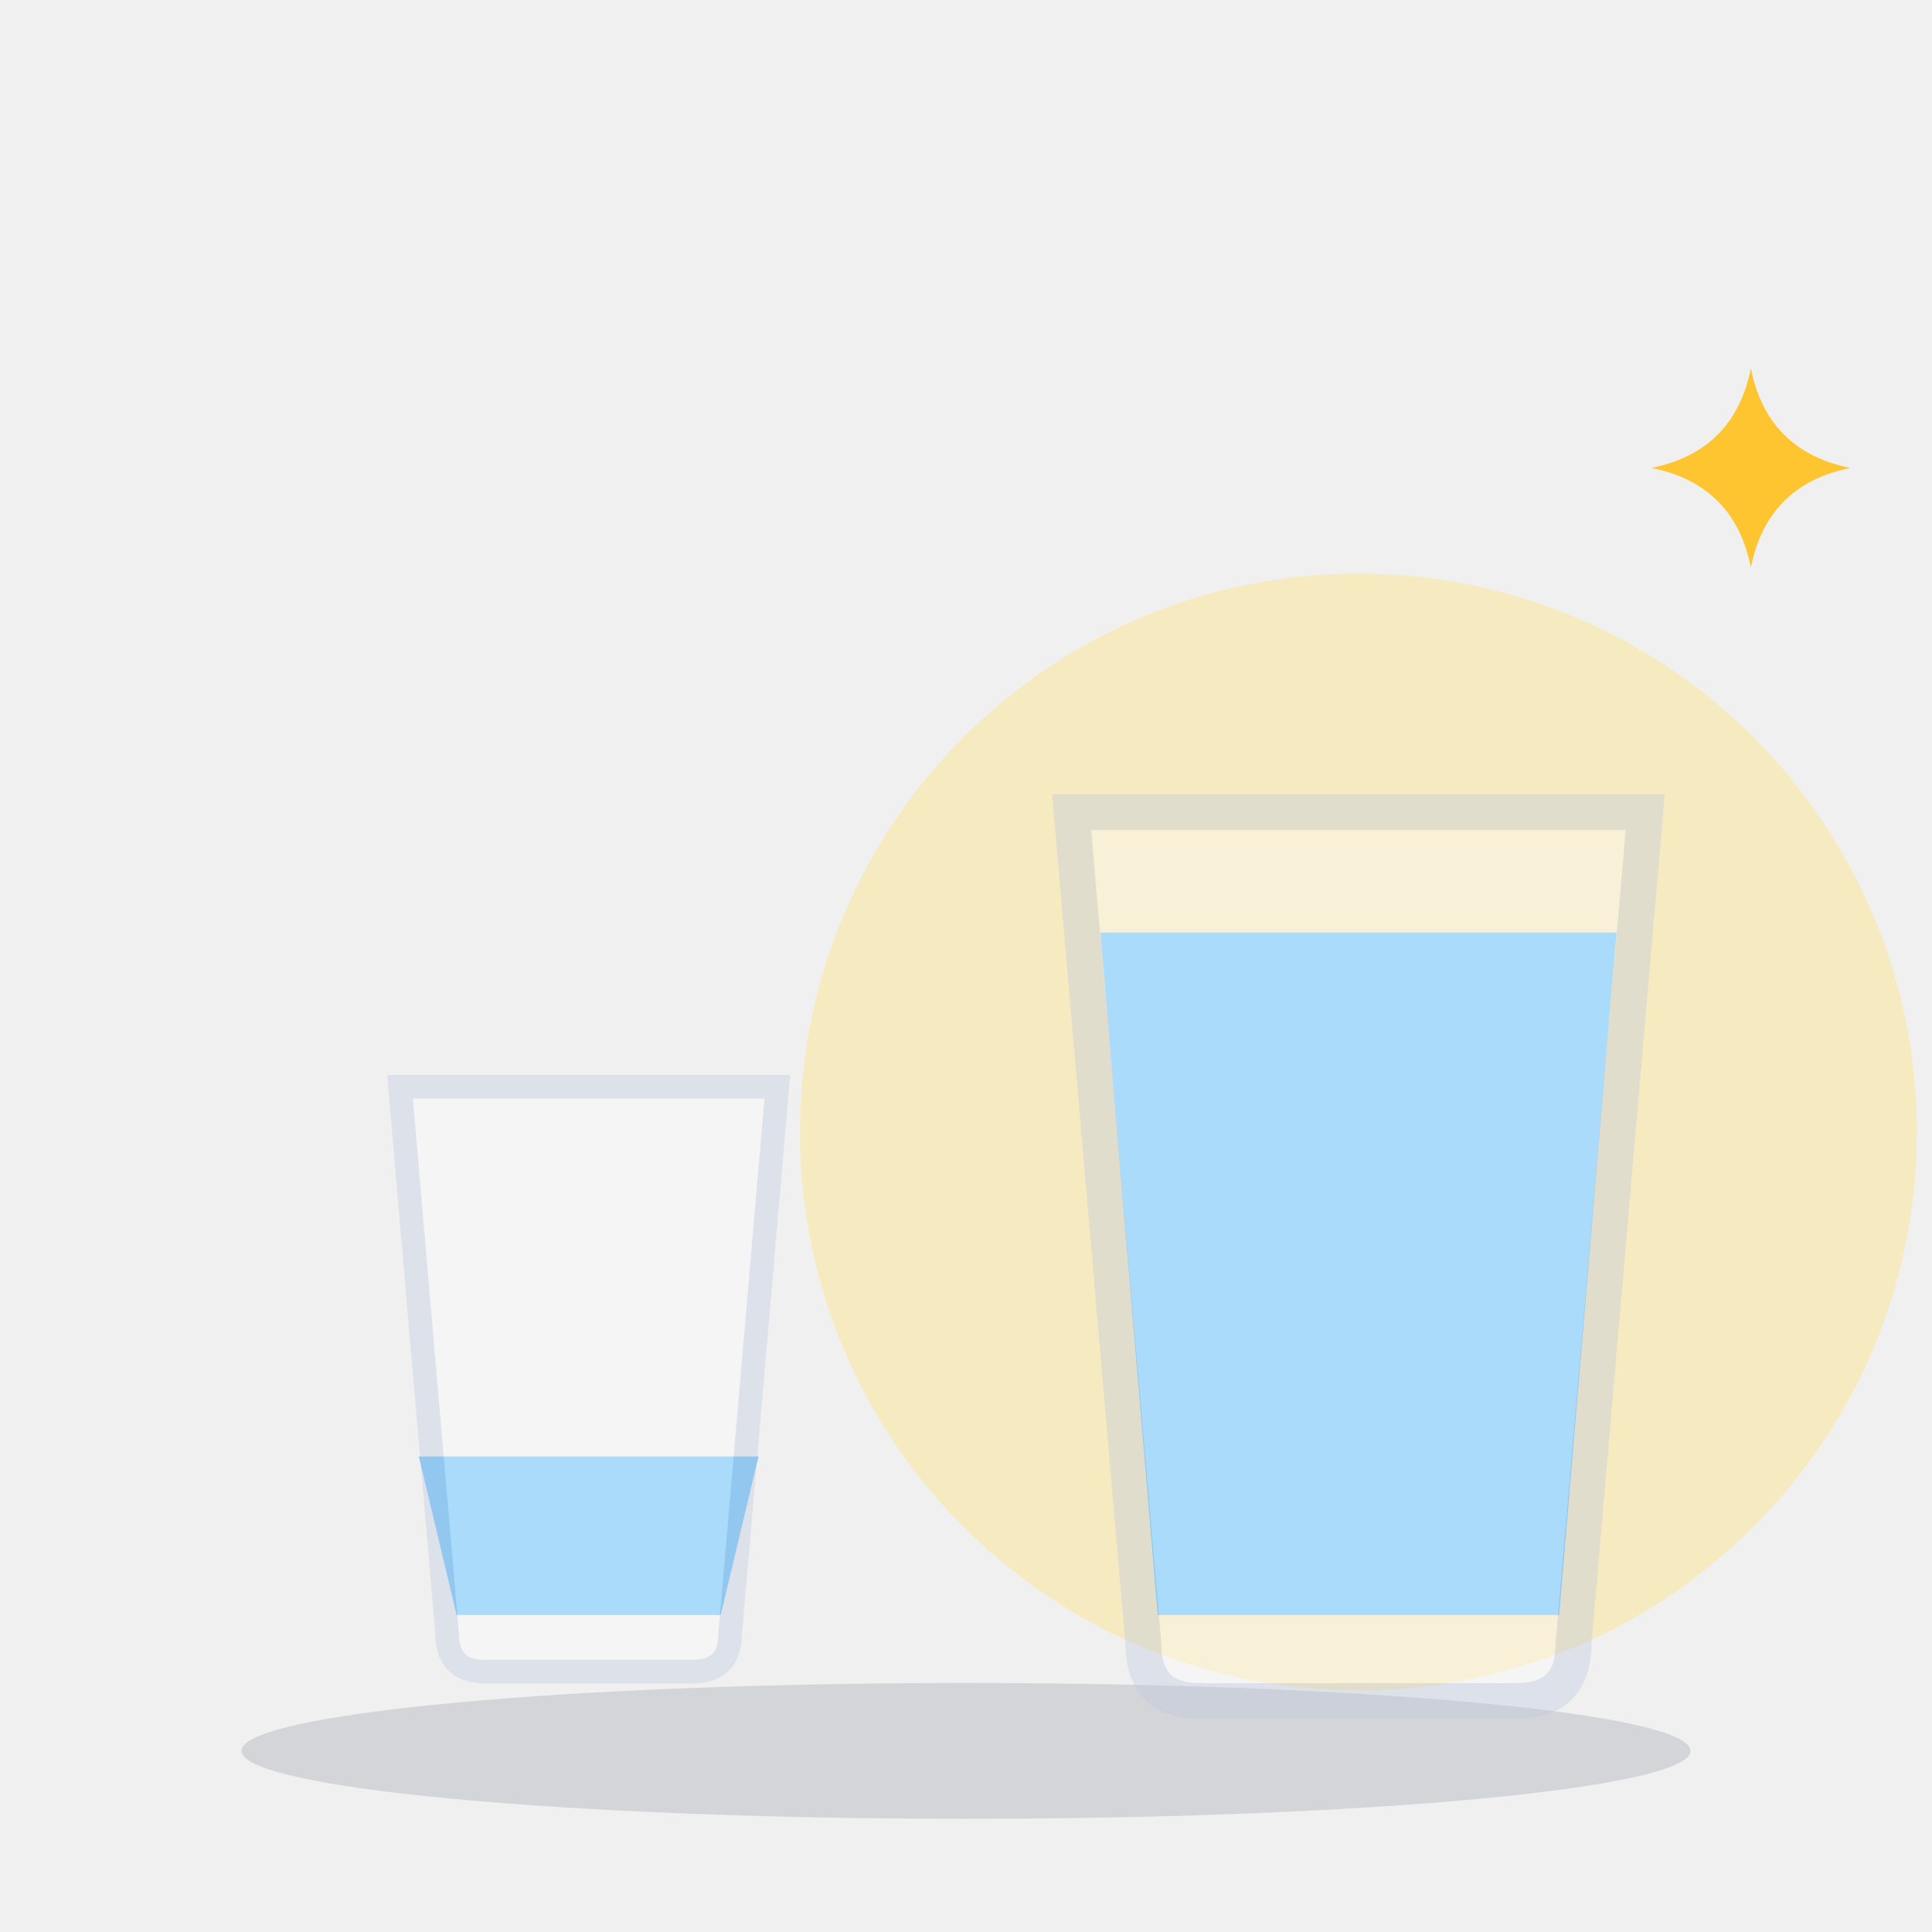
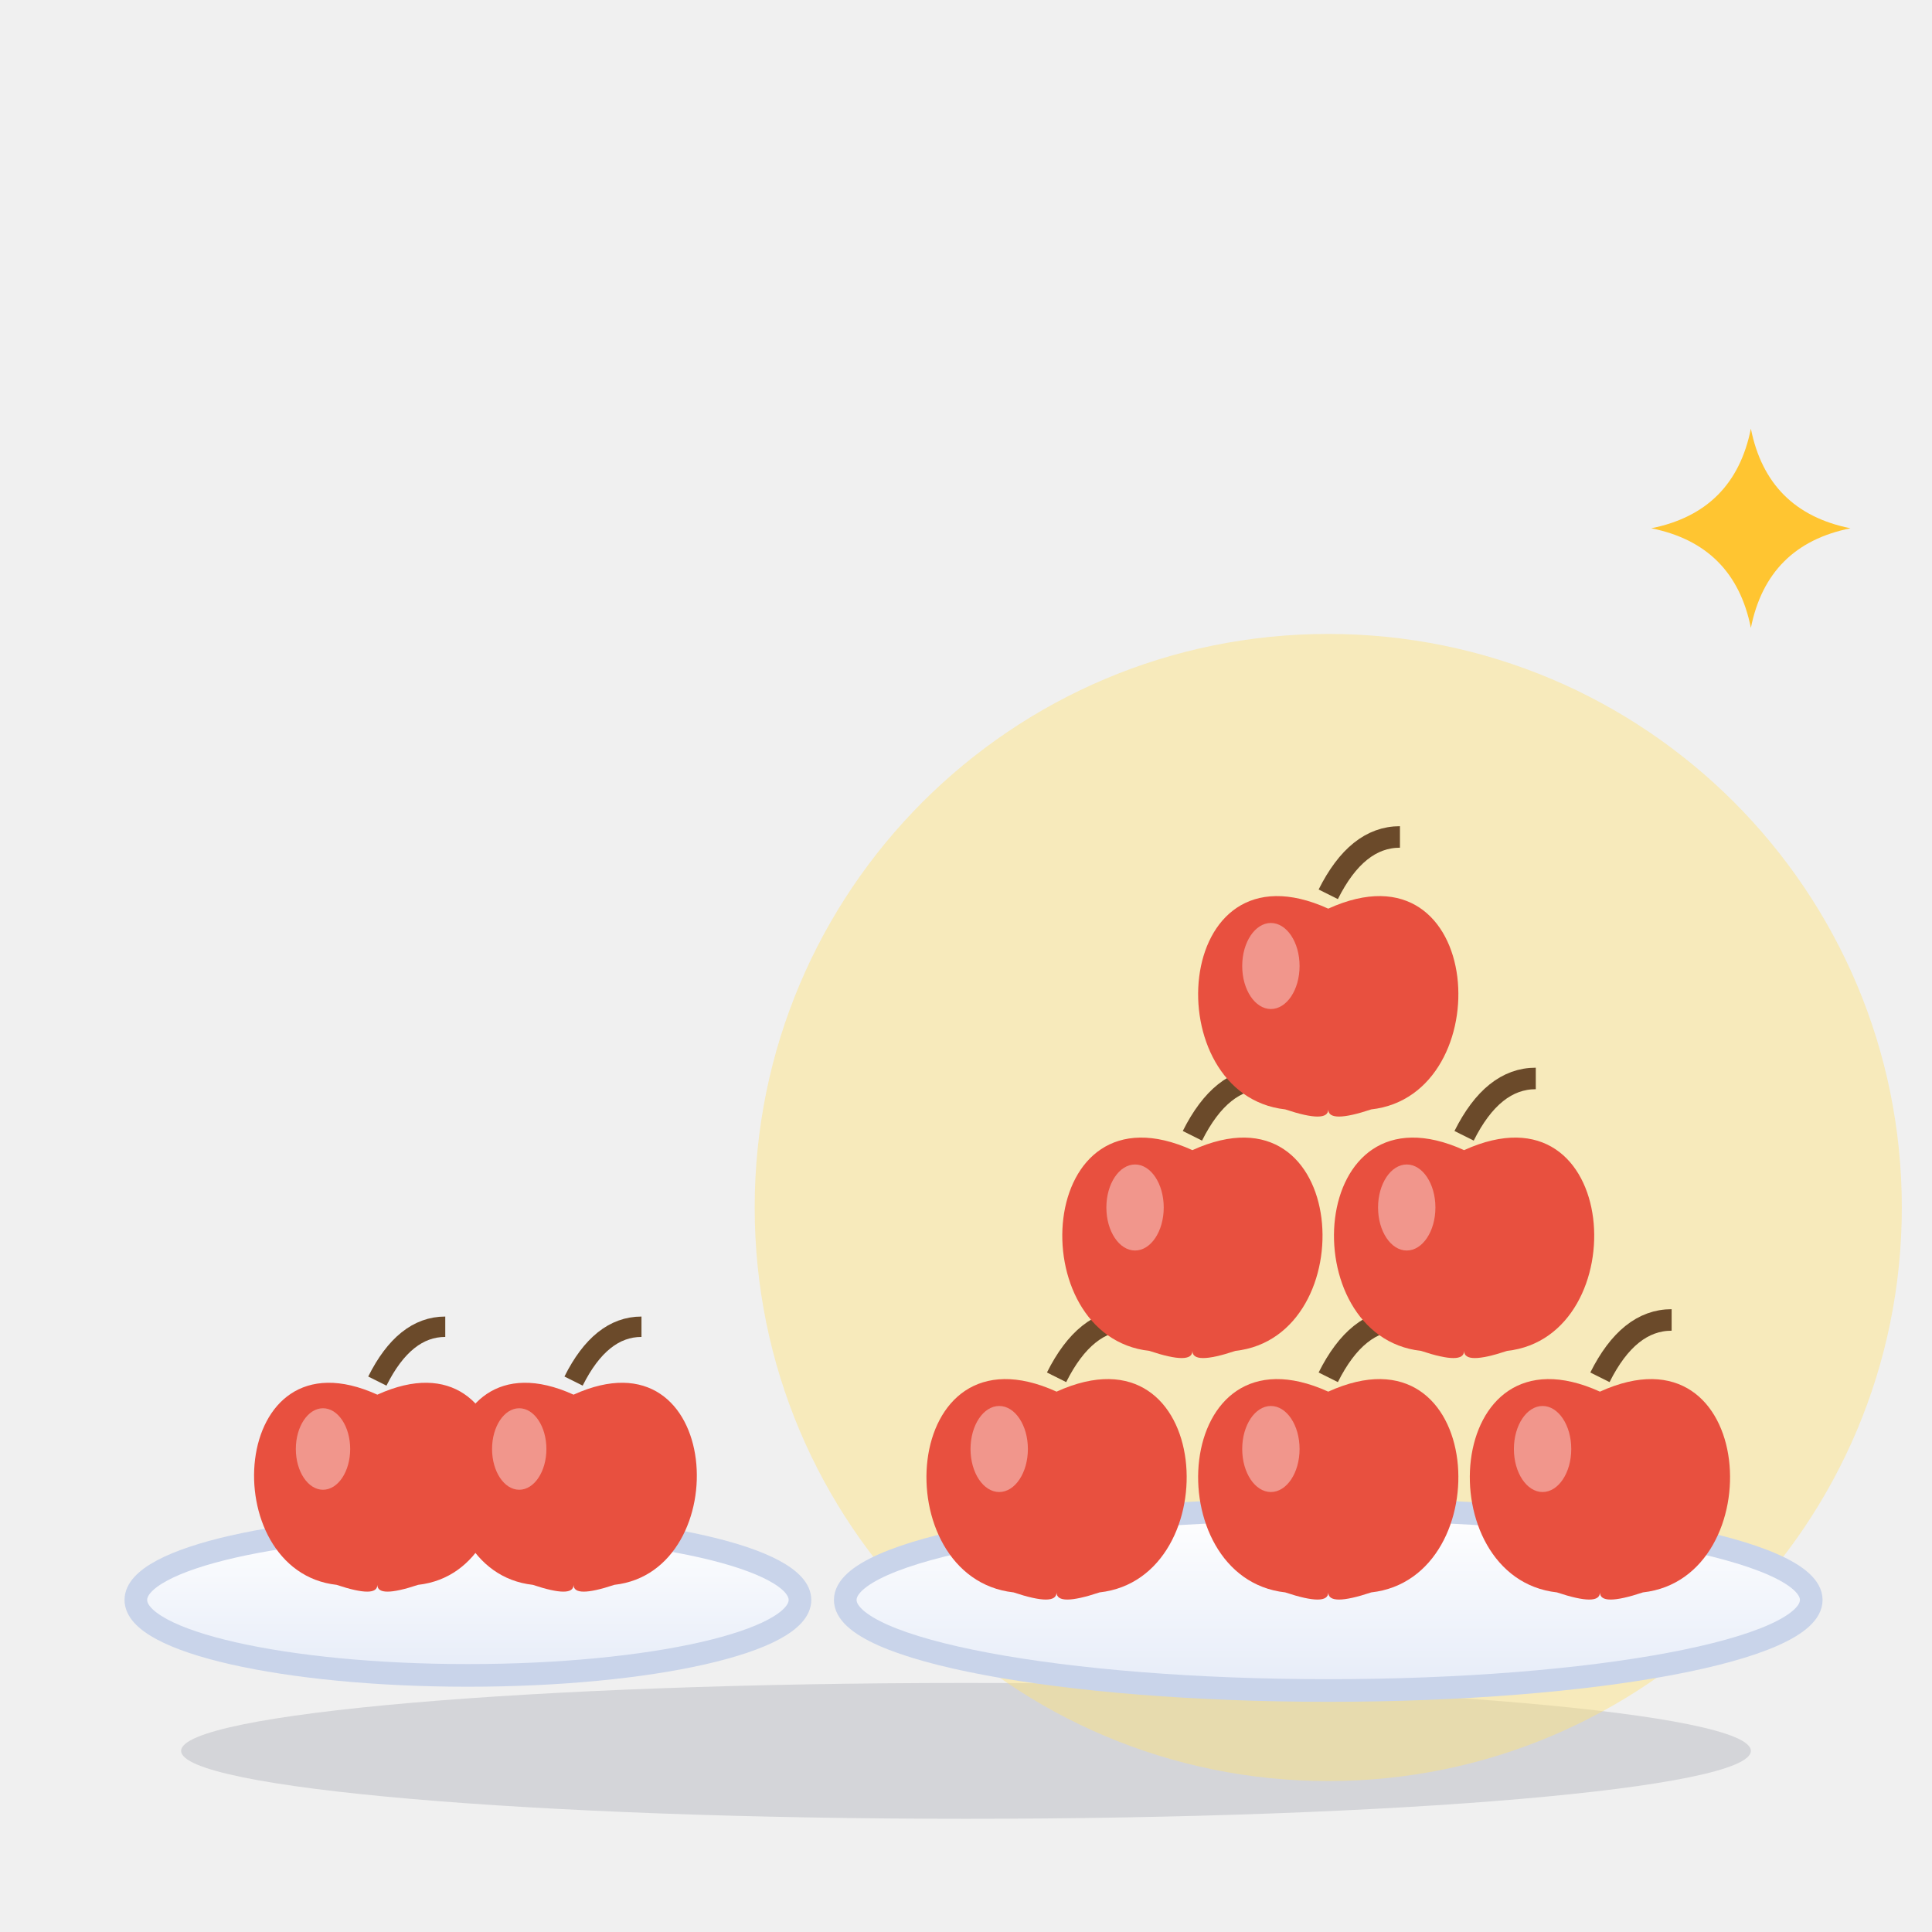
<svg xmlns="http://www.w3.org/2000/svg" viewBox="0 0 256 256">
  <defs>
    <linearGradient id="sk" x1="0" y1="0" x2="0" y2="1">
      <stop offset="0" stop-color="#FCE0C2" />
      <stop offset="1" stop-color="#F2C39A" />
    </linearGradient>
    <linearGradient id="bl" x1="0" y1="0" x2="0" y2="1">
      <stop offset="0" stop-color="#5B8DEF" />
      <stop offset="1" stop-color="#2F6BE0" />
    </linearGradient>
    <linearGradient id="gr" x1="0" y1="0" x2="0" y2="1">
      <stop offset="0" stop-color="#4CC9A0" />
      <stop offset="1" stop-color="#1FA57C" />
    </linearGradient>
    <linearGradient id="or" x1="0" y1="0" x2="0" y2="1">
      <stop offset="0" stop-color="#FFB45C" />
      <stop offset="1" stop-color="#F58A1F" />
    </linearGradient>
    <linearGradient id="pk" x1="0" y1="0" x2="0" y2="1">
      <stop offset="0" stop-color="#FF8FA8" />
      <stop offset="1" stop-color="#EE5B7E" />
    </linearGradient>
    <linearGradient id="ye" x1="0" y1="0" x2="0" y2="1">
      <stop offset="0" stop-color="#FFE27A" />
      <stop offset="1" stop-color="#FFC531" />
    </linearGradient>
    <linearGradient id="pu" x1="0" y1="0" x2="0" y2="1">
      <stop offset="0" stop-color="#A58BFF" />
      <stop offset="1" stop-color="#7B5CF0" />
    </linearGradient>
    <linearGradient id="wh" x1="0" y1="0" x2="0" y2="1">
      <stop offset="0" stop-color="#FFFFFF" />
      <stop offset="1" stop-color="#E6ECF8" />
    </linearGradient>
  </defs>
-   <ellipse cx="128" cy="232" rx="96" ry="9" fill="#18203A" opacity=".13" />
-   <g transform="translate(78 214) scale(1.25)">
-     <path d="M-18 -16.8 L-14 0 h28 L18 -16.8 z" fill="#7DC8F7" />
-     <path d="M-20 -56 h40 l-5 58 q0 4 -4 4 h-22 q-4 0 -4 -4z" fill="#fff" opacity=".35" stroke="#B9C6E0" stroke-width="2.5" />
+   <ellipse cx="128" cy="232" rx="104" ry="9" fill="#18203A" opacity=".13" />
+   <ellipse cx="62" cy="212" rx="44" ry="10" fill="url(#wh)" stroke="#C9D4EA" stroke-width="3" />
+   <g transform="translate(50 192) scale(0.9)">
+     <path d="M0 -10 q4 -8 10 -8" stroke="#6B4A2A" stroke-width="3" fill="none" />
+     <path d="M0 -8 C-22 -18 -24 18 -6 20 q6 2 6 0 q0 2 6 0 C24 18 22 -18 0 -8z" fill="#E8503F" />
+     <ellipse cx="-8" cy="0" rx="4" ry="6" fill="#fff" opacity=".4" />
  </g>
-   <circle cx="180" cy="150" r="74" fill="#FFE27A" opacity=".4" />
-   <g transform="translate(180 214) scale(1.9)">
-     <path d="M-18 -47.6 L-14 0 h28 L18 -47.6 z" fill="#7DC8F7" />
-     <path d="M-20 -56 h40 l-5 58 q0 4 -4 4 h-22 q-4 0 -4 -4z" fill="#fff" opacity=".35" stroke="#B9C6E0" stroke-width="2.5" />
+   <g transform="translate(76 192) scale(0.9)">
+     <path d="M0 -10 q4 -8 10 -8" stroke="#6B4A2A" stroke-width="3" fill="none" />
+     <path d="M0 -8 C-22 -18 -24 18 -6 20 q6 2 6 0 q0 2 6 0 C24 18 22 -18 0 -8z" fill="#E8503F" />
+     <ellipse cx="-8" cy="0" rx="4" ry="6" fill="#fff" opacity=".4" />
  </g>
-   <path transform="translate(232 62) scale(1.1)" d="M0 -12 Q2 -2 12 0 Q2 2 0 12 Q-2 2 -12 0 Q-2 -2 0 -12z" fill="#FFC531" />
+   <circle cx="176" cy="160" r="76" fill="#FFE27A" opacity=".45" />
+   <ellipse cx="176" cy="212" rx="64" ry="12" fill="url(#wh)" stroke="#C9D4EA" stroke-width="3" />
+   <g transform="translate(140 192) scale(0.95)">
+     <path d="M0 -10 q4 -8 10 -8" stroke="#6B4A2A" stroke-width="3" fill="none" />
+     <path d="M0 -8 C-22 -18 -24 18 -6 20 q6 2 6 0 q0 2 6 0 C24 18 22 -18 0 -8z" fill="#E8503F" />
+     <ellipse cx="-8" cy="0" rx="4" ry="6" fill="#fff" opacity=".4" />
+   </g>
+   <g transform="translate(176 192) scale(0.95)">
+     <path d="M0 -10 q4 -8 10 -8" stroke="#6B4A2A" stroke-width="3" fill="none" />
+     <path d="M0 -8 C-22 -18 -24 18 -6 20 q6 2 6 0 q0 2 6 0 C24 18 22 -18 0 -8z" fill="#E8503F" />
+     <ellipse cx="-8" cy="0" rx="4" ry="6" fill="#fff" opacity=".4" />
+   </g>
+   <g transform="translate(212 192) scale(0.95)">
+     <path d="M0 -10 q4 -8 10 -8" stroke="#6B4A2A" stroke-width="3" fill="none" />
+     <path d="M0 -8 C-22 -18 -24 18 -6 20 q6 2 6 0 q0 2 6 0 C24 18 22 -18 0 -8z" fill="#E8503F" />
+     <ellipse cx="-8" cy="0" rx="4" ry="6" fill="#fff" opacity=".4" />
+   </g>
+   <g transform="translate(158 160) scale(0.95)">
+     <path d="M0 -10 q4 -8 10 -8" stroke="#6B4A2A" stroke-width="3" fill="none" />
+     <path d="M0 -8 C-22 -18 -24 18 -6 20 q6 2 6 0 q0 2 6 0 C24 18 22 -18 0 -8z" fill="#E8503F" />
+     <ellipse cx="-8" cy="0" rx="4" ry="6" fill="#fff" opacity=".4" />
+   </g>
+   <g transform="translate(194 160) scale(0.95)">
+     <path d="M0 -10 q4 -8 10 -8" stroke="#6B4A2A" stroke-width="3" fill="none" />
+     <path d="M0 -8 C-22 -18 -24 18 -6 20 q6 2 6 0 q0 2 6 0 C24 18 22 -18 0 -8z" fill="#E8503F" />
+     <ellipse cx="-8" cy="0" rx="4" ry="6" fill="#fff" opacity=".4" />
+   </g>
+   <g transform="translate(176 128) scale(0.95)">
+     <path d="M0 -10 q4 -8 10 -8" stroke="#6B4A2A" stroke-width="3" fill="none" />
+     <path d="M0 -8 C-22 -18 -24 18 -6 20 q6 2 6 0 q0 2 6 0 C24 18 22 -18 0 -8z" fill="#E8503F" />
+     <ellipse cx="-8" cy="0" rx="4" ry="6" fill="#fff" opacity=".4" />
+   </g>
+   <path transform="translate(232 70) scale(1.1)" d="M0 -12 Q2 -2 12 0 Q2 2 0 12 Q-2 2 -12 0 Q-2 -2 0 -12z" fill="#FFC531" />
</svg>
